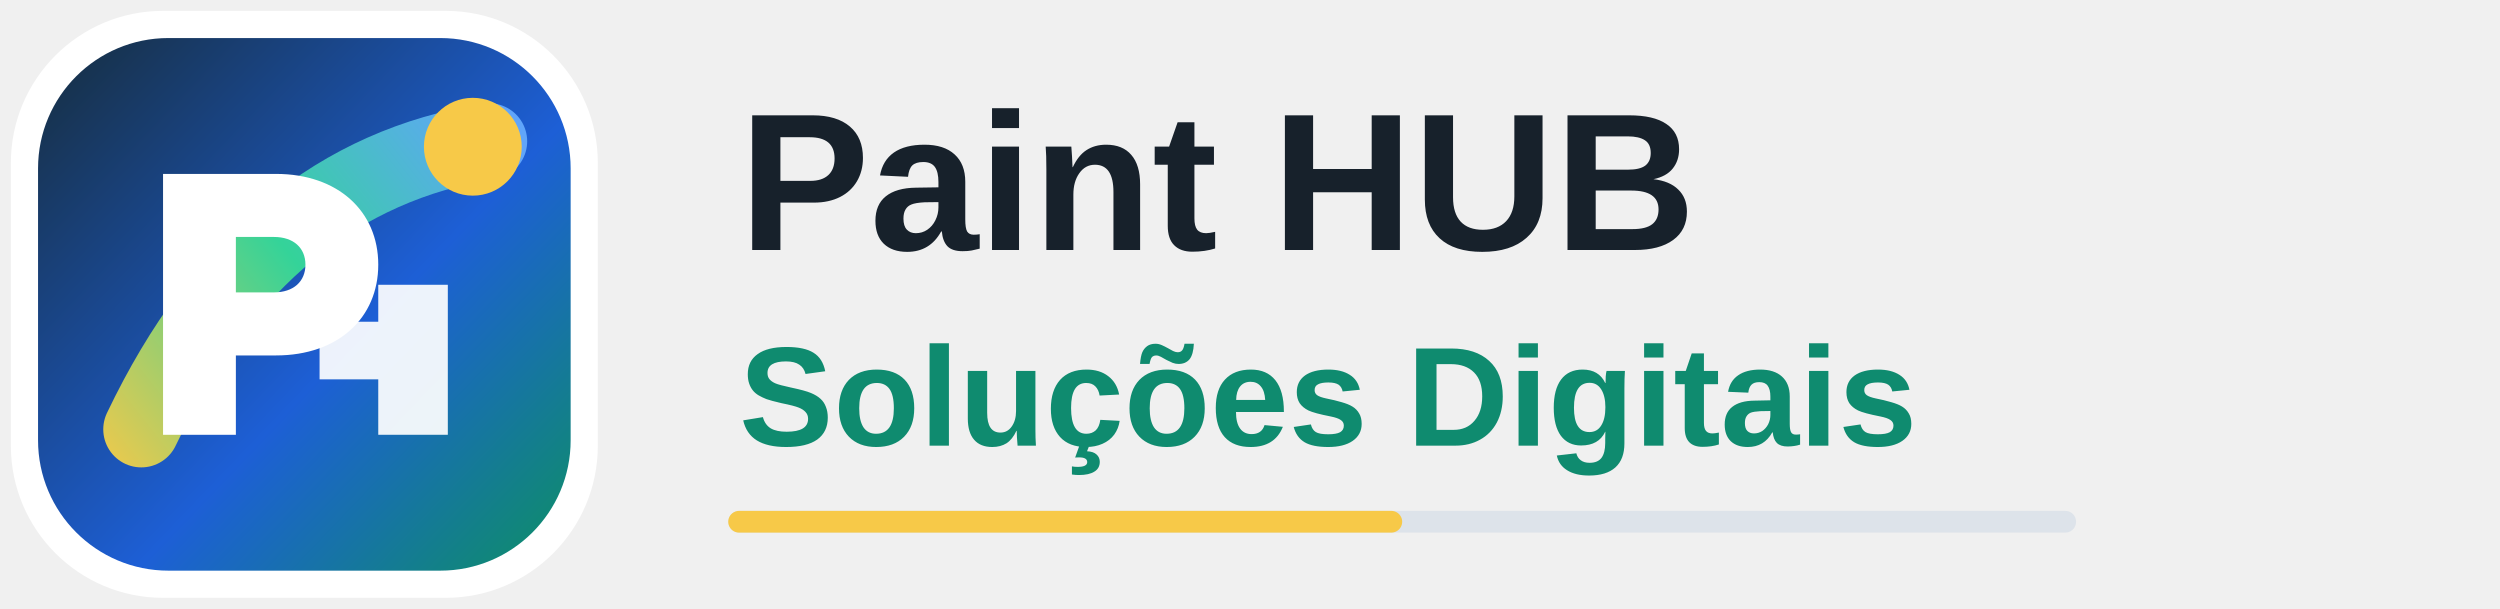
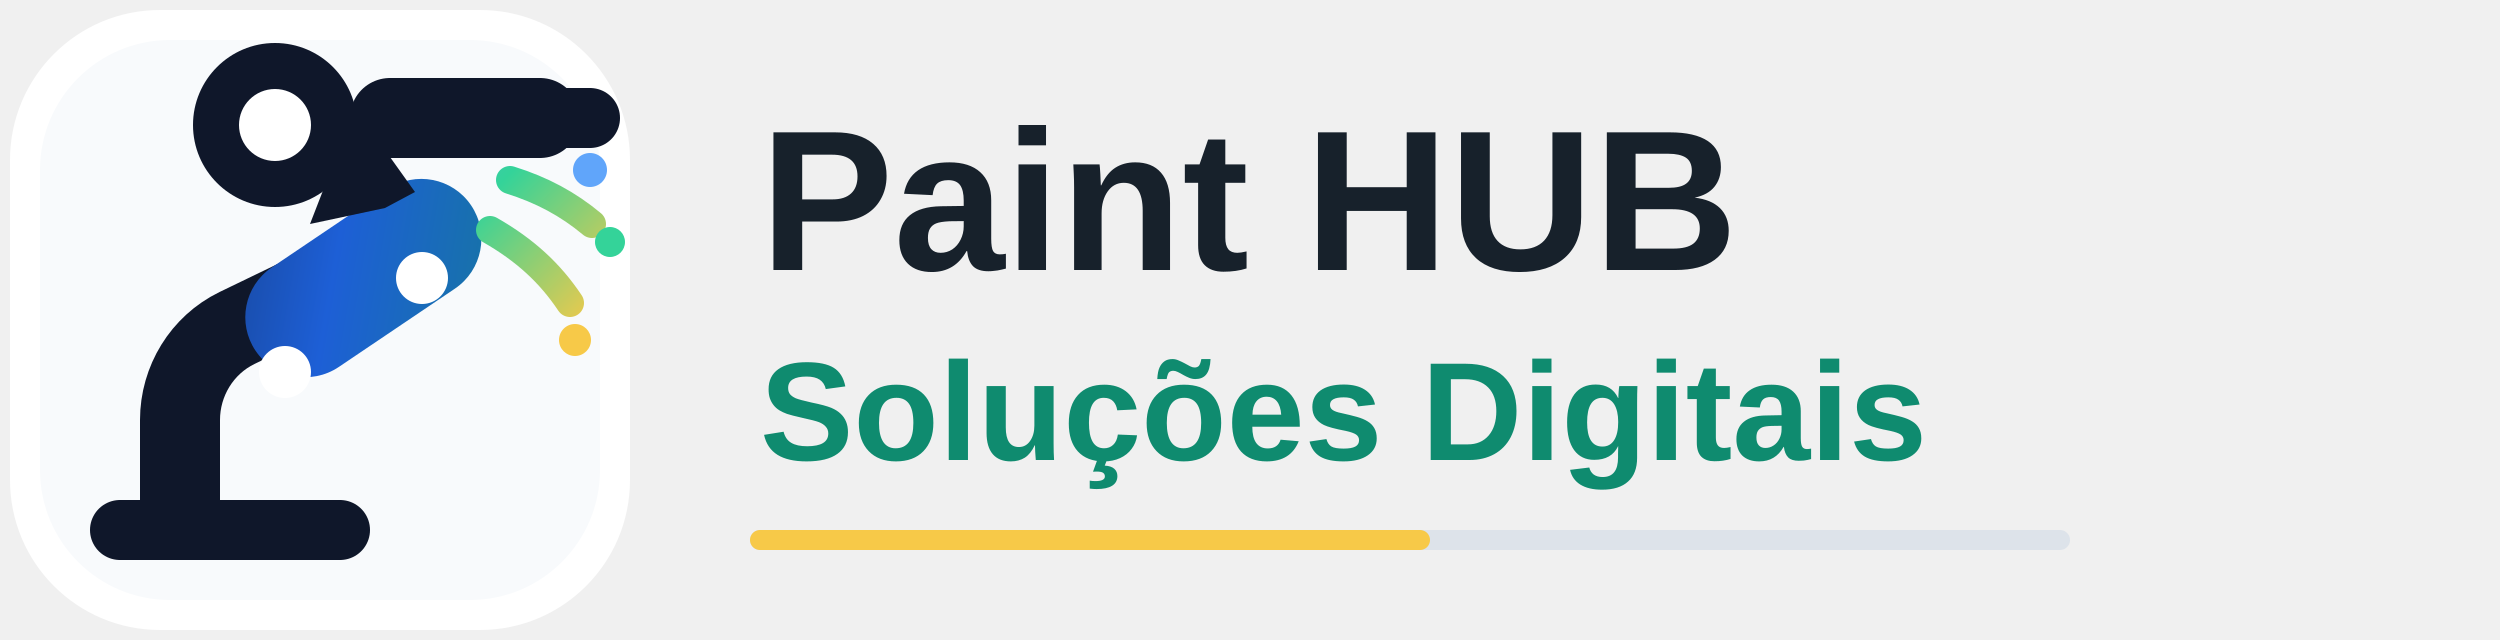
- <svg xmlns="http://www.w3.org/2000/svg" width="230" height="56" viewBox="0 0 230 56" fill="none" role="img" aria-labelledby="title desc">
+ <svg xmlns="http://www.w3.org/2000/svg" width="250" height="64" viewBox="0 0 250 64" fill="none" role="img" aria-labelledby="title desc">
  <defs>
-     <linearGradient id="markGradient" x1="6" y1="7" x2="51" y2="50" gradientUnits="userSpaceOnUse">
-       <stop stop-color="#17324D" />
-       <stop offset="0.58" stop-color="#1D5FD6" />
+     <linearGradient id="robotGradient" x1="6" y1="8" x2="58" y2="58" gradientUnits="userSpaceOnUse">
+       <stop stop-color="#0F172A" />
+       <stop offset="0.52" stop-color="#1D5FD6" />
      <stop offset="1" stop-color="#0F8B6F" />
    </linearGradient>
-     <linearGradient id="paintStroke" x1="9" y1="44" x2="47" y2="14" gradientUnits="userSpaceOnUse">
-       <stop stop-color="#F7C948" />
-       <stop offset="0.55" stop-color="#34D399" />
-       <stop offset="1" stop-color="#60A5FA" />
+     <linearGradient id="sprayGradient" x1="36" y1="9" x2="60" y2="32" gradientUnits="userSpaceOnUse">
+       <stop stop-color="#60A5FA" />
+       <stop offset="0.5" stop-color="#34D399" />
+       <stop offset="1" stop-color="#F7C948" />
    </linearGradient>
  </defs>
-   <rect x="1" y="1" width="54" height="54" rx="14" fill="#FFFFFF" />
-   <rect x="3.5" y="3.5" width="49" height="49" rx="12" fill="url(#markGradient)" />
-   <path d="M13 39.5C20.5 23.8 31.2 15.2 45 13" stroke="url(#paintStroke)" stroke-width="7" stroke-linecap="round" />
-   <circle cx="43.5" cy="13.5" r="4.5" fill="#F7C948" />
-   <path d="M15 16H25.4C31.1 16 34.8 19.45 34.8 24.35C34.8 29.25 31.1 32.7 25.4 32.7H21.7V40H15V16ZM21.7 21.8V26.9H25.2C27 26.9 28.1 25.9 28.1 24.35C28.1 22.8 27 21.8 25.2 21.8H21.7Z" fill="#FFFFFF" />
-   <path d="M34.8 26.2H41.2V40H34.8V34.9H29.4V29.6H34.8V26.2Z" fill="#FFFFFF" opacity="0.92" />
-   <text x="68" y="23" fill="#17212B" font-family="Arial, Helvetica, sans-serif" font-size="18" font-weight="800" letter-spacing="0">Paint HUB</text>
-   <text x="68" y="41" fill="#0F8B6F" font-family="Arial, Helvetica, sans-serif" font-size="13" font-weight="700" letter-spacing="0">Soluções Digitais</text>
-   <path d="M68 48H190" stroke="#DDE3EA" stroke-width="2" stroke-linecap="round" />
-   <path d="M68 48H128" stroke="#F7C948" stroke-width="2" stroke-linecap="round" />
+   <rect x="1" y="1" width="62" height="62" rx="15" fill="#FFFFFF" />
+   <rect x="4" y="4" width="56" height="56" rx="13" fill="#F8FAFC" />
+   <path d="M12 53H34" stroke="#0F172A" stroke-width="6" stroke-linecap="round" />
+   <path d="M18 50V42C18 38.1 20.2 34.5 23.7 32.8L29.5 30" stroke="#0F172A" stroke-width="8" stroke-linecap="round" />
+   <rect x="22.2" y="30.1" width="26" height="12" rx="6" transform="rotate(-34 22.2 30.1)" fill="url(#robotGradient)" />
+   <circle cx="28.5" cy="37.2" r="2.6" fill="#FFFFFF" />
+   <circle cx="42.2" cy="27.8" r="2.6" fill="#FFFFFF" />
+   <path d="M41.5 19.2L35.5 10.8L31 22.4L38.5 20.8L41.5 19.2Z" fill="#0F172A" />
+   <circle cx="27.5" cy="12.5" r="8.2" fill="#0F172A" />
+   <circle cx="27.5" cy="12.5" r="3.6" fill="#FFFFFF" />
+   <path d="M39 11.8H54" stroke="#0F172A" stroke-width="8" stroke-linecap="round" />
+   <path d="M56 11.8H59" stroke="#0F172A" stroke-width="6" stroke-linecap="round" />
+   <path d="M51 18C54.2 19 56.8 20.4 59.2 22.4" stroke="url(#sprayGradient)" stroke-width="2.8" stroke-linecap="round" />
+   <path d="M49 23C52.5 25 55 27.3 57 30.3" stroke="url(#sprayGradient)" stroke-width="2.8" stroke-linecap="round" />
+   <circle cx="59" cy="17" r="1.7" fill="#60A5FA" />
+   <circle cx="61" cy="24.2" r="1.5" fill="#34D399" />
+   <circle cx="57.5" cy="34" r="1.6" fill="#F7C948" />
+   <text x="76" y="27" fill="#17212B" font-family="Arial, Helvetica, sans-serif" font-size="20" font-weight="800" letter-spacing="0">Paint HUB</text>
+   <text x="76" y="46" fill="#0F8B6F" font-family="Arial, Helvetica, sans-serif" font-size="14" font-weight="700" letter-spacing="0">Soluções Digitais</text>
+   <path d="M76 54H206" stroke="#DDE3EA" stroke-width="2" stroke-linecap="round" />
+   <path d="M76 54H142" stroke="#F7C948" stroke-width="2" stroke-linecap="round" />
</svg>
